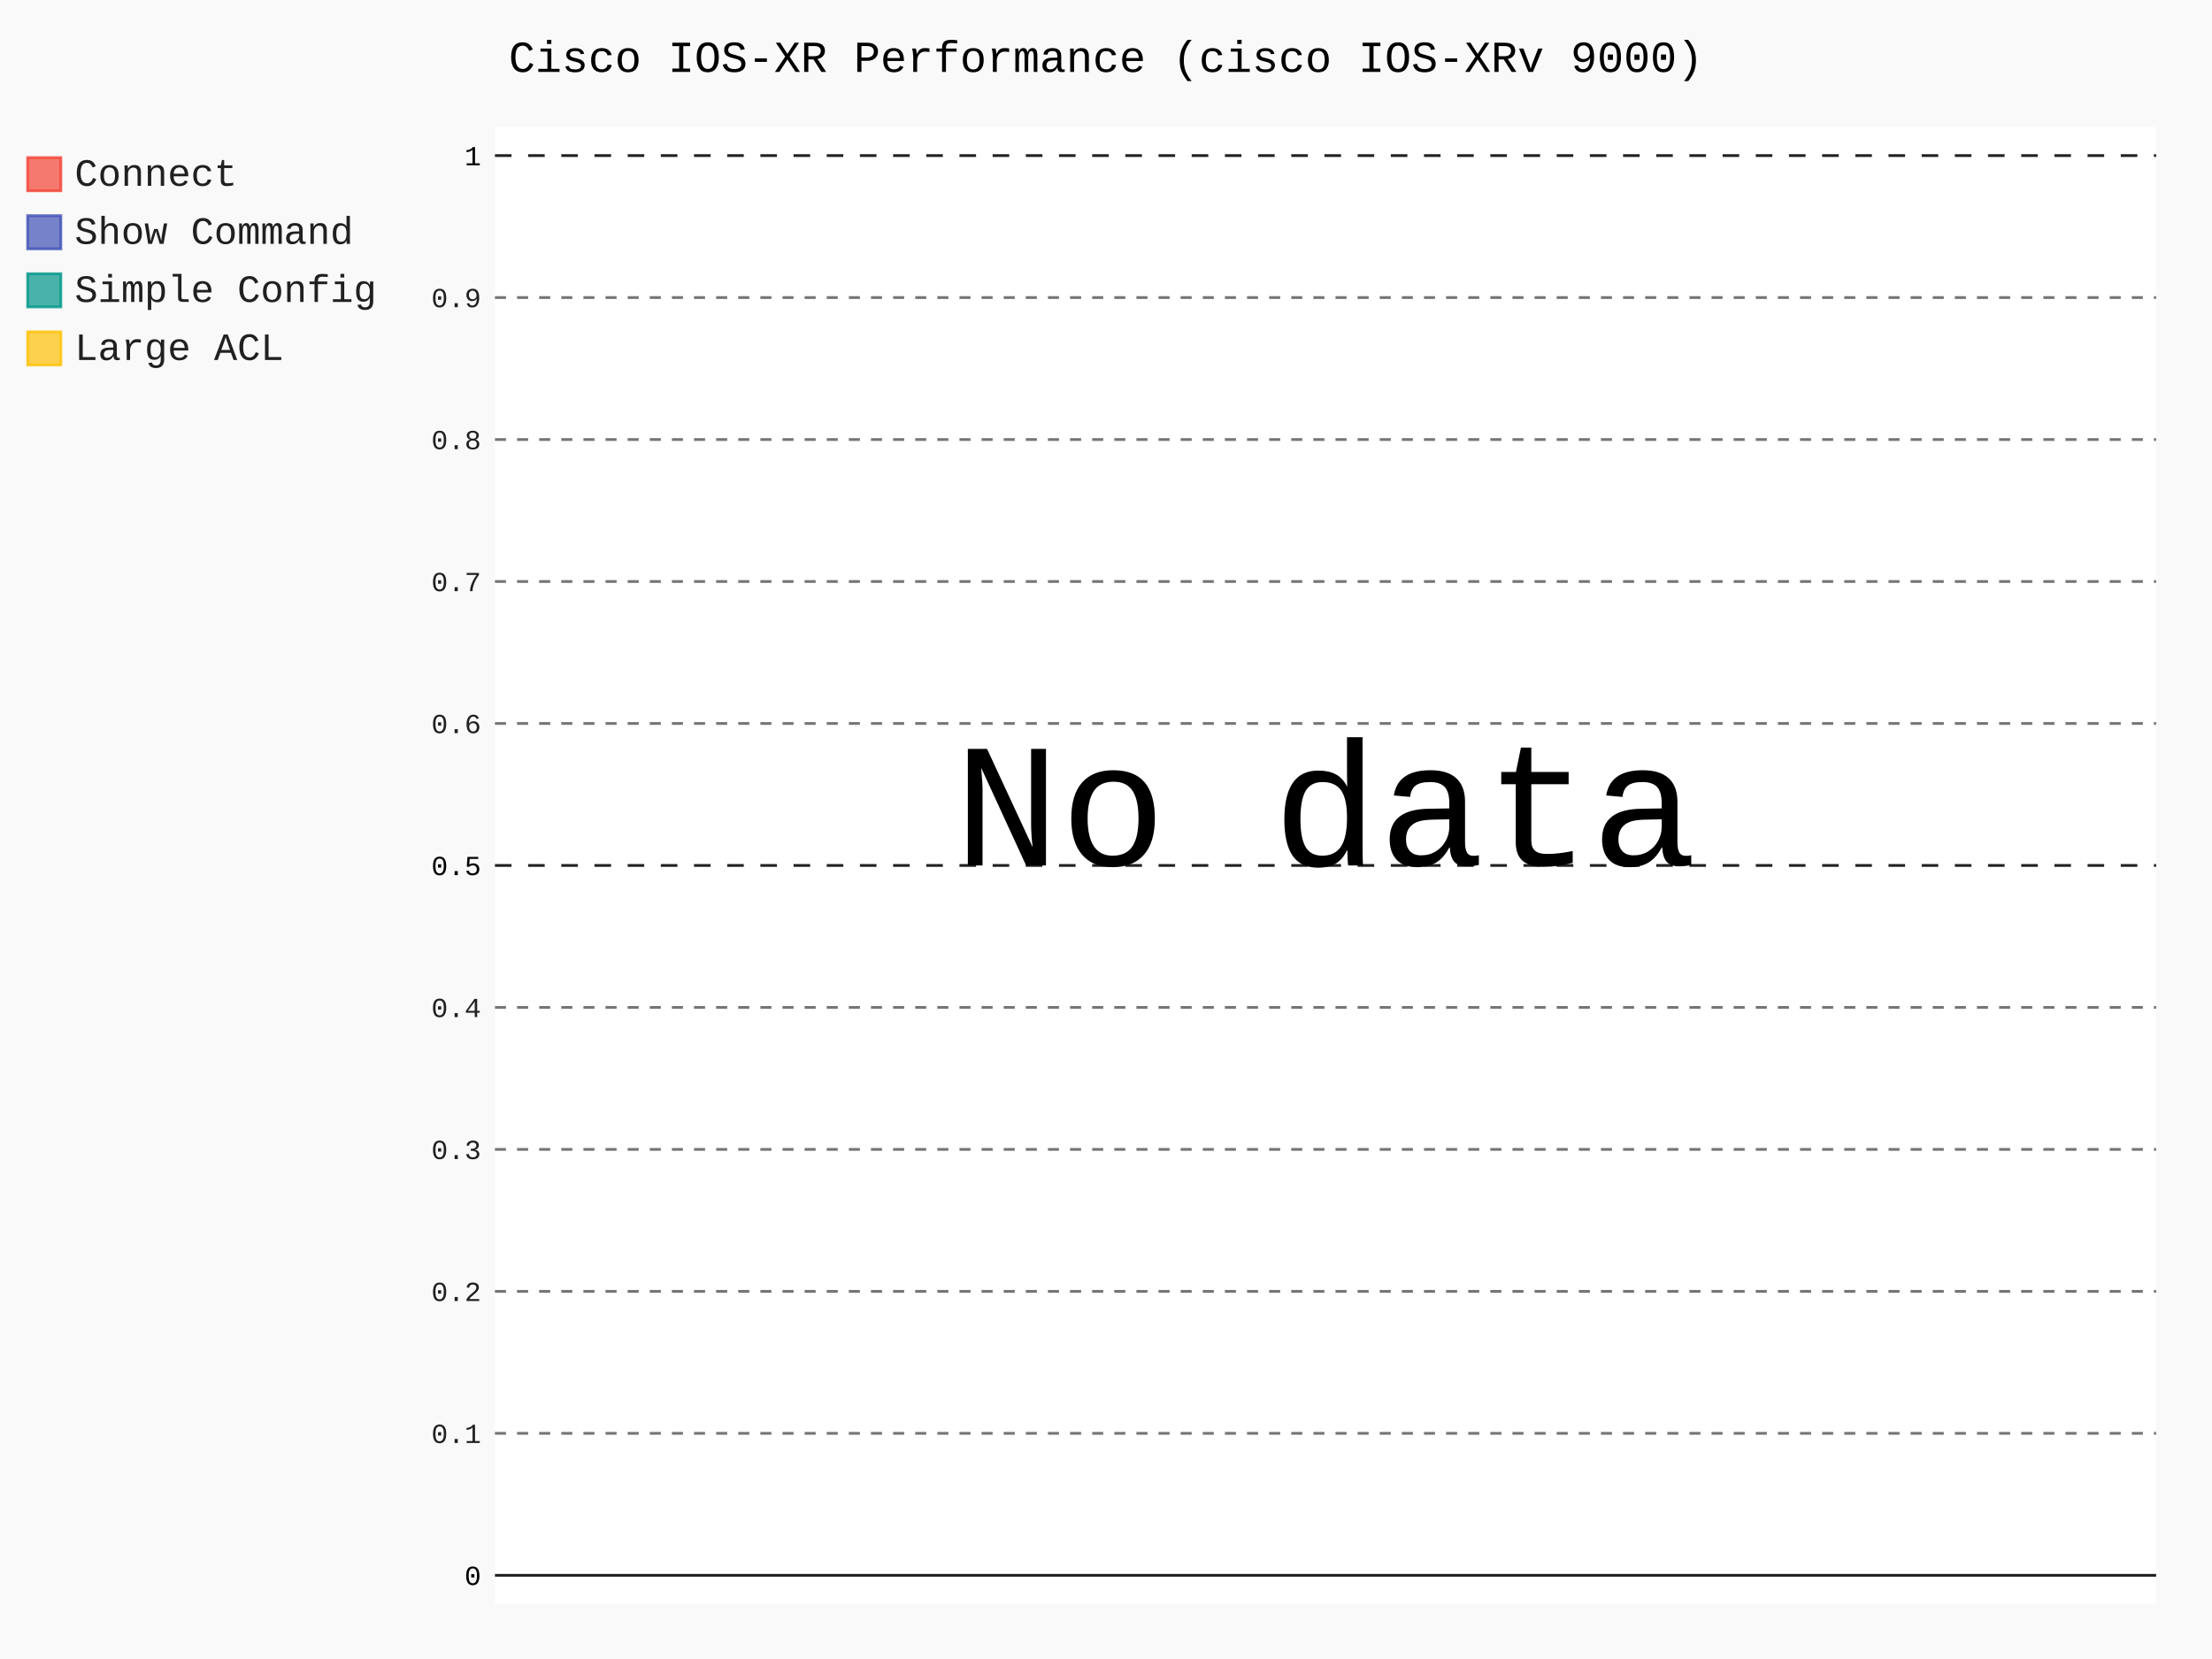
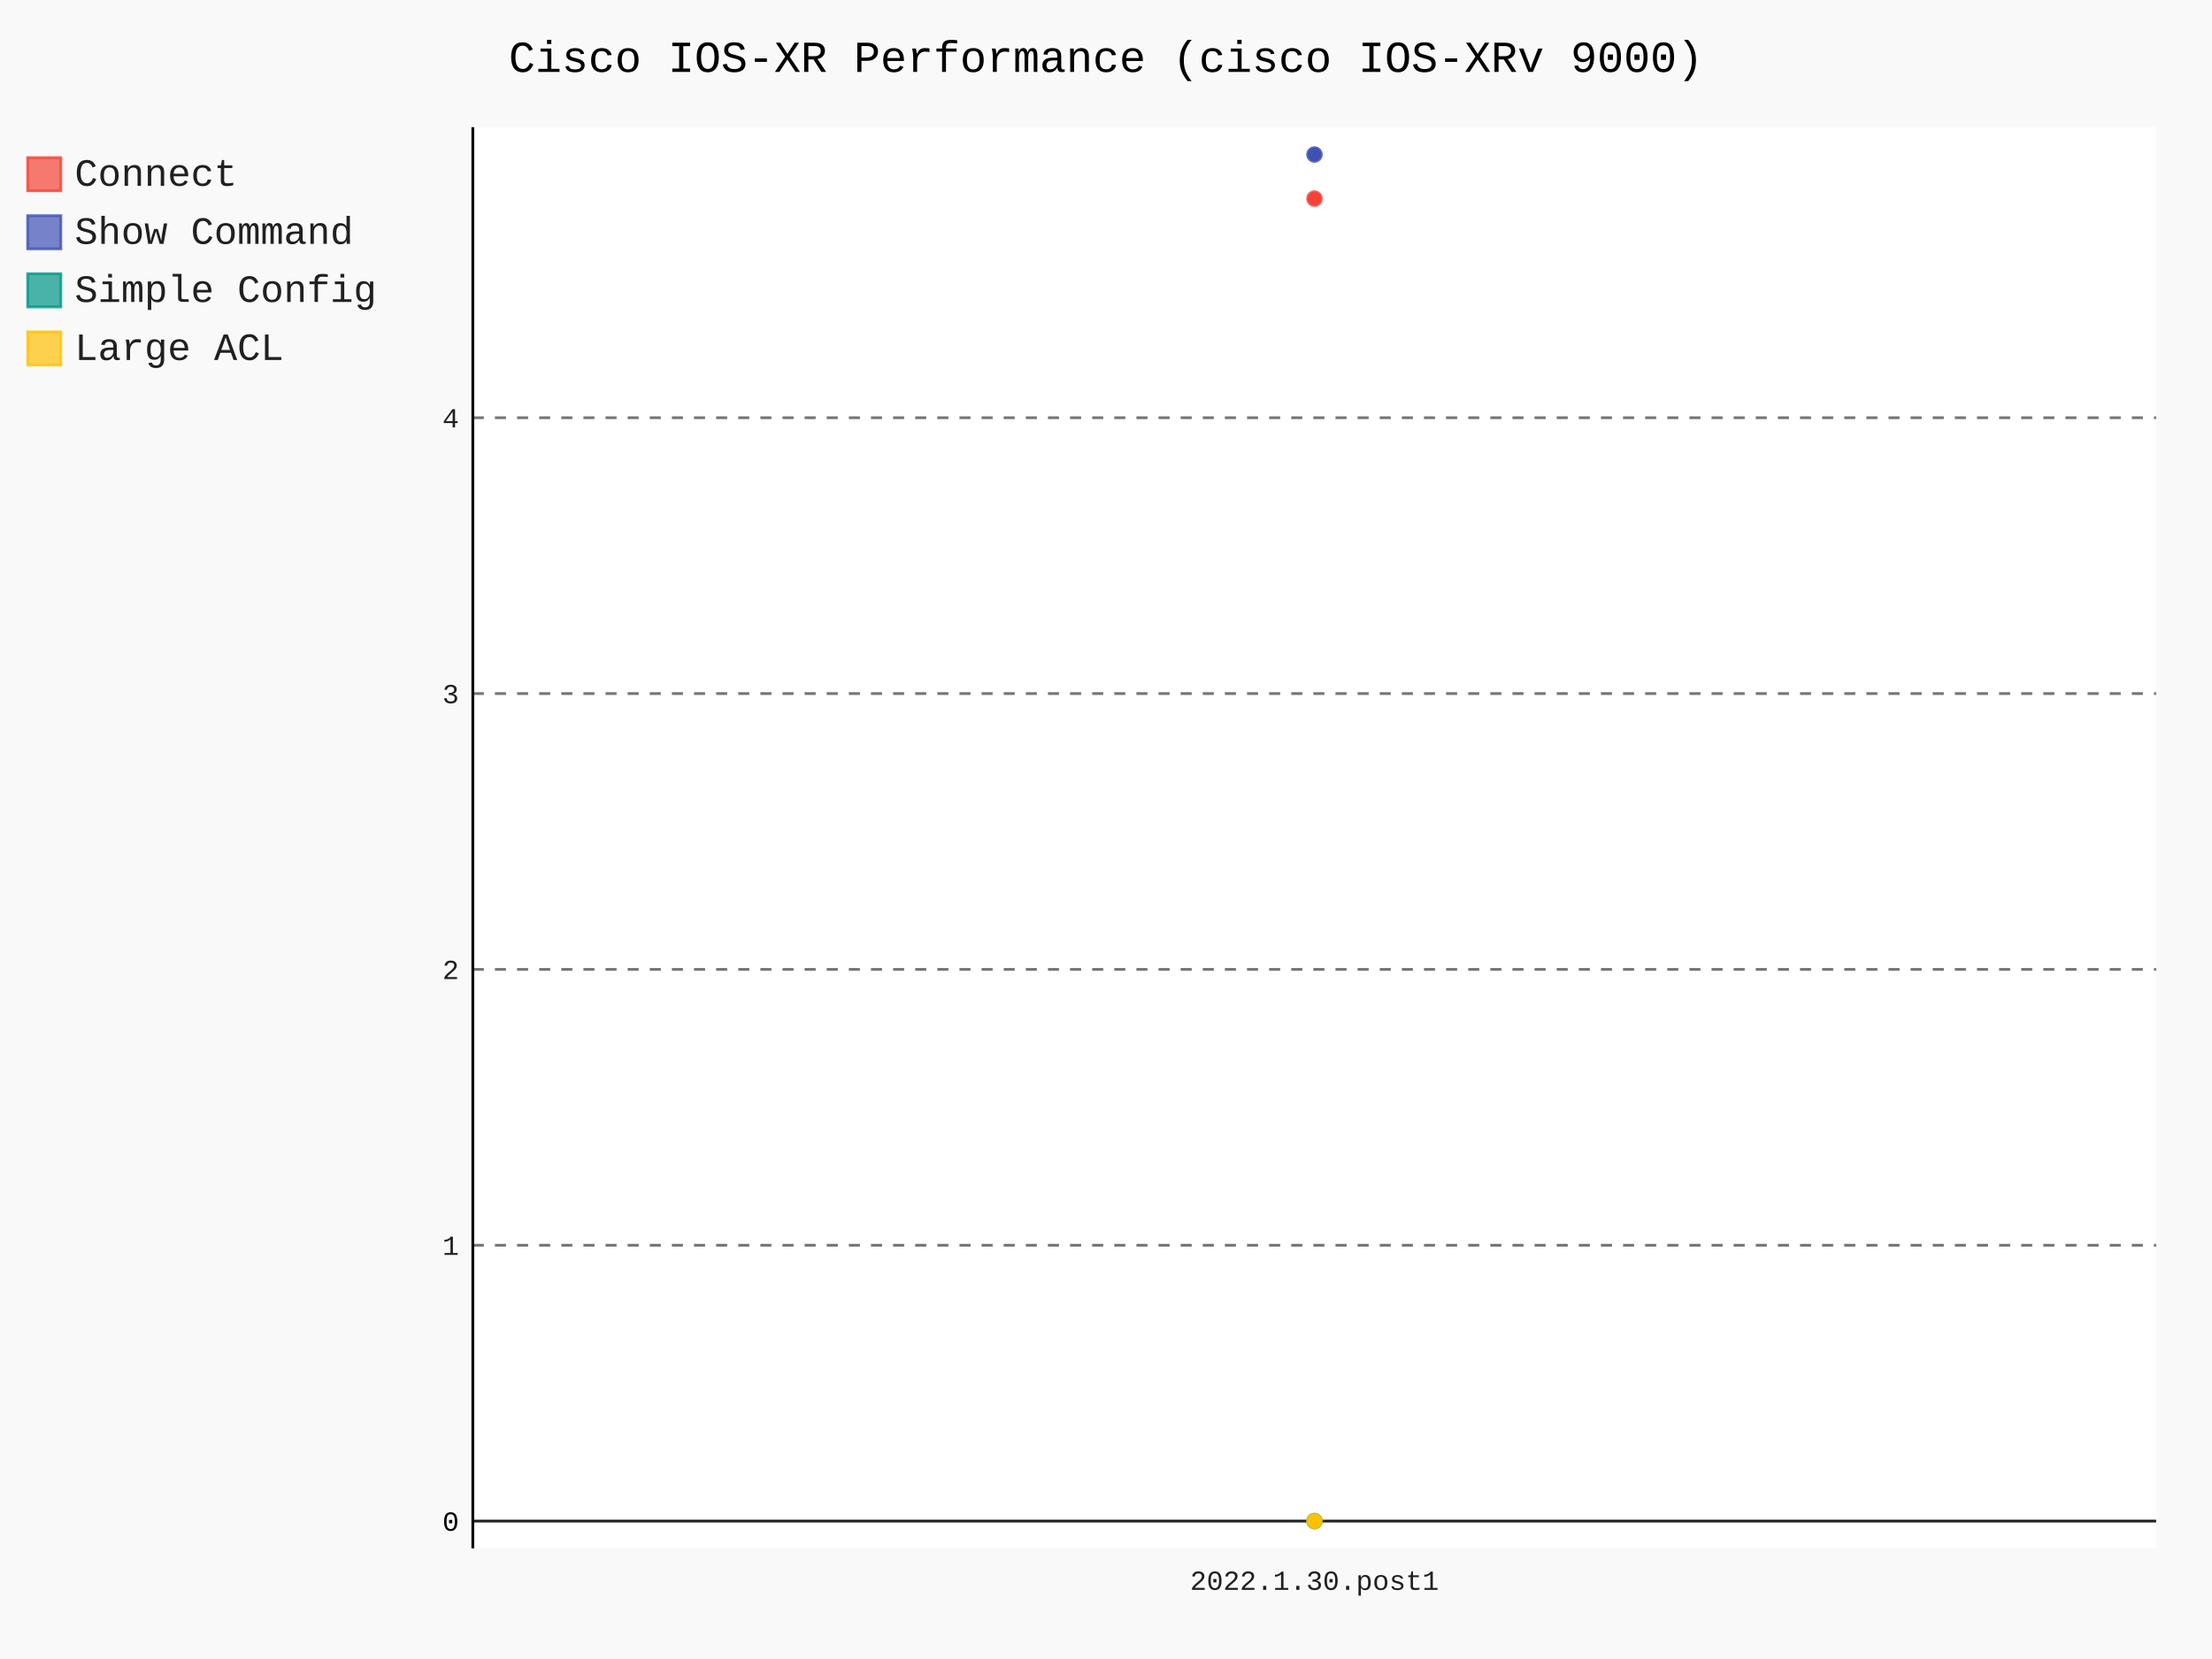
- <svg xmlns="http://www.w3.org/2000/svg" id="chart-3f01946c-9e0d-450d-a311-f55c3d22fab5" class="pygal-chart" viewBox="0 0 800 600">
+ <svg xmlns="http://www.w3.org/2000/svg" id="chart-9e174c39-7c0b-4bb7-93e3-fe3b63837994" class="pygal-chart" viewBox="0 0 800 600">
  <defs>
-     <style type="text/css">#chart-3f01946c-9e0d-450d-a311-f55c3d22fab5{-webkit-user-select:none;-webkit-font-smoothing:antialiased;font-family:Consolas,"Liberation Mono",Menlo,Courier,monospace}#chart-3f01946c-9e0d-450d-a311-f55c3d22fab5 .title{font-family:Consolas,"Liberation Mono",Menlo,Courier,monospace;font-size:16px}#chart-3f01946c-9e0d-450d-a311-f55c3d22fab5 .legends .legend text{font-family:Consolas,"Liberation Mono",Menlo,Courier,monospace;font-size:14px}#chart-3f01946c-9e0d-450d-a311-f55c3d22fab5 .axis text{font-family:Consolas,"Liberation Mono",Menlo,Courier,monospace;font-size:10px}#chart-3f01946c-9e0d-450d-a311-f55c3d22fab5 .axis text.major{font-family:Consolas,"Liberation Mono",Menlo,Courier,monospace;font-size:10px}#chart-3f01946c-9e0d-450d-a311-f55c3d22fab5 .text-overlay text.value{font-family:Consolas,"Liberation Mono",Menlo,Courier,monospace;font-size:16px}#chart-3f01946c-9e0d-450d-a311-f55c3d22fab5 .text-overlay text.label{font-family:Consolas,"Liberation Mono",Menlo,Courier,monospace;font-size:10px}#chart-3f01946c-9e0d-450d-a311-f55c3d22fab5 .tooltip{font-family:Consolas,"Liberation Mono",Menlo,Courier,monospace;font-size:14px}#chart-3f01946c-9e0d-450d-a311-f55c3d22fab5 text.no_data{font-family:Consolas,"Liberation Mono",Menlo,Courier,monospace;font-size:64px}
- #chart-3f01946c-9e0d-450d-a311-f55c3d22fab5{background-color:rgba(249,249,249,1)}#chart-3f01946c-9e0d-450d-a311-f55c3d22fab5 path,#chart-3f01946c-9e0d-450d-a311-f55c3d22fab5 line,#chart-3f01946c-9e0d-450d-a311-f55c3d22fab5 rect,#chart-3f01946c-9e0d-450d-a311-f55c3d22fab5 circle{-webkit-transition:150ms;-moz-transition:150ms;transition:150ms}#chart-3f01946c-9e0d-450d-a311-f55c3d22fab5 .graph &gt; .background{fill:rgba(249,249,249,1)}#chart-3f01946c-9e0d-450d-a311-f55c3d22fab5 .plot &gt; .background{fill:rgba(255,255,255,1)}#chart-3f01946c-9e0d-450d-a311-f55c3d22fab5 .graph{fill:rgba(0,0,0,.87)}#chart-3f01946c-9e0d-450d-a311-f55c3d22fab5 text.no_data{fill:rgba(0,0,0,1)}#chart-3f01946c-9e0d-450d-a311-f55c3d22fab5 .title{fill:rgba(0,0,0,1)}#chart-3f01946c-9e0d-450d-a311-f55c3d22fab5 .legends .legend text{fill:rgba(0,0,0,.87)}#chart-3f01946c-9e0d-450d-a311-f55c3d22fab5 .legends .legend:hover text{fill:rgba(0,0,0,1)}#chart-3f01946c-9e0d-450d-a311-f55c3d22fab5 .axis .line{stroke:rgba(0,0,0,1)}#chart-3f01946c-9e0d-450d-a311-f55c3d22fab5 .axis .guide.line{stroke:rgba(0,0,0,.54)}#chart-3f01946c-9e0d-450d-a311-f55c3d22fab5 .axis .major.line{stroke:rgba(0,0,0,.87)}#chart-3f01946c-9e0d-450d-a311-f55c3d22fab5 .axis text.major{fill:rgba(0,0,0,1)}#chart-3f01946c-9e0d-450d-a311-f55c3d22fab5 .axis.y .guides:hover .guide.line,#chart-3f01946c-9e0d-450d-a311-f55c3d22fab5 .line-graph .axis.x .guides:hover .guide.line,#chart-3f01946c-9e0d-450d-a311-f55c3d22fab5 .stackedline-graph .axis.x .guides:hover .guide.line,#chart-3f01946c-9e0d-450d-a311-f55c3d22fab5 .xy-graph .axis.x .guides:hover .guide.line{stroke:rgba(0,0,0,1)}#chart-3f01946c-9e0d-450d-a311-f55c3d22fab5 .axis .guides:hover text{fill:rgba(0,0,0,1)}#chart-3f01946c-9e0d-450d-a311-f55c3d22fab5 .reactive{fill-opacity:.7;stroke-opacity:.8}#chart-3f01946c-9e0d-450d-a311-f55c3d22fab5 .ci{stroke:rgba(0,0,0,.87)}#chart-3f01946c-9e0d-450d-a311-f55c3d22fab5 .reactive.active,#chart-3f01946c-9e0d-450d-a311-f55c3d22fab5 .active .reactive{fill-opacity:.8;stroke-opacity:.9;stroke-width:4}#chart-3f01946c-9e0d-450d-a311-f55c3d22fab5 .ci .reactive.active{stroke-width:1.5}#chart-3f01946c-9e0d-450d-a311-f55c3d22fab5 .series text{fill:rgba(0,0,0,1)}#chart-3f01946c-9e0d-450d-a311-f55c3d22fab5 .tooltip rect{fill:rgba(255,255,255,1);stroke:rgba(0,0,0,1);-webkit-transition:opacity 150ms;-moz-transition:opacity 150ms;transition:opacity 150ms}#chart-3f01946c-9e0d-450d-a311-f55c3d22fab5 .tooltip .label{fill:rgba(0,0,0,.87)}#chart-3f01946c-9e0d-450d-a311-f55c3d22fab5 .tooltip .label{fill:rgba(0,0,0,.87)}#chart-3f01946c-9e0d-450d-a311-f55c3d22fab5 .tooltip .legend{font-size:.8em;fill:rgba(0,0,0,.54)}#chart-3f01946c-9e0d-450d-a311-f55c3d22fab5 .tooltip .x_label{font-size:.6em;fill:rgba(0,0,0,1)}#chart-3f01946c-9e0d-450d-a311-f55c3d22fab5 .tooltip .xlink{font-size:.5em;text-decoration:underline}#chart-3f01946c-9e0d-450d-a311-f55c3d22fab5 .tooltip .value{font-size:1.5em}#chart-3f01946c-9e0d-450d-a311-f55c3d22fab5 .bound{font-size:.5em}#chart-3f01946c-9e0d-450d-a311-f55c3d22fab5 .max-value{font-size:.75em;fill:rgba(0,0,0,.54)}#chart-3f01946c-9e0d-450d-a311-f55c3d22fab5 .map-element{fill:rgba(255,255,255,1);stroke:rgba(0,0,0,.54) !important}#chart-3f01946c-9e0d-450d-a311-f55c3d22fab5 .map-element .reactive{fill-opacity:inherit;stroke-opacity:inherit}#chart-3f01946c-9e0d-450d-a311-f55c3d22fab5 .color-0,#chart-3f01946c-9e0d-450d-a311-f55c3d22fab5 .color-0 a:visited{stroke:#F44336;fill:#F44336}#chart-3f01946c-9e0d-450d-a311-f55c3d22fab5 .color-1,#chart-3f01946c-9e0d-450d-a311-f55c3d22fab5 .color-1 a:visited{stroke:#3F51B5;fill:#3F51B5}#chart-3f01946c-9e0d-450d-a311-f55c3d22fab5 .color-2,#chart-3f01946c-9e0d-450d-a311-f55c3d22fab5 .color-2 a:visited{stroke:#009688;fill:#009688}#chart-3f01946c-9e0d-450d-a311-f55c3d22fab5 .color-3,#chart-3f01946c-9e0d-450d-a311-f55c3d22fab5 .color-3 a:visited{stroke:#FFC107;fill:#FFC107}#chart-3f01946c-9e0d-450d-a311-f55c3d22fab5 .text-overlay .color-0 text{fill:black}#chart-3f01946c-9e0d-450d-a311-f55c3d22fab5 .text-overlay .color-1 text{fill:black}#chart-3f01946c-9e0d-450d-a311-f55c3d22fab5 .text-overlay .color-2 text{fill:black}#chart-3f01946c-9e0d-450d-a311-f55c3d22fab5 .text-overlay .color-3 text{fill:black}
- #chart-3f01946c-9e0d-450d-a311-f55c3d22fab5 text.no_data{text-anchor:middle}#chart-3f01946c-9e0d-450d-a311-f55c3d22fab5 .guide.line{fill:none}#chart-3f01946c-9e0d-450d-a311-f55c3d22fab5 .centered{text-anchor:middle}#chart-3f01946c-9e0d-450d-a311-f55c3d22fab5 .title{text-anchor:middle}#chart-3f01946c-9e0d-450d-a311-f55c3d22fab5 .legends .legend text{fill-opacity:1}#chart-3f01946c-9e0d-450d-a311-f55c3d22fab5 .axis.x text{text-anchor:middle}#chart-3f01946c-9e0d-450d-a311-f55c3d22fab5 .axis.x:not(.web) text[transform]{text-anchor:start}#chart-3f01946c-9e0d-450d-a311-f55c3d22fab5 .axis.x:not(.web) text[transform].backwards{text-anchor:end}#chart-3f01946c-9e0d-450d-a311-f55c3d22fab5 .axis.y text{text-anchor:end}#chart-3f01946c-9e0d-450d-a311-f55c3d22fab5 .axis.y text[transform].backwards{text-anchor:start}#chart-3f01946c-9e0d-450d-a311-f55c3d22fab5 .axis.y2 text{text-anchor:start}#chart-3f01946c-9e0d-450d-a311-f55c3d22fab5 .axis.y2 text[transform].backwards{text-anchor:end}#chart-3f01946c-9e0d-450d-a311-f55c3d22fab5 .axis .guide.line{stroke-dasharray:4,4}#chart-3f01946c-9e0d-450d-a311-f55c3d22fab5 .axis .major.guide.line{stroke-dasharray:6,6}#chart-3f01946c-9e0d-450d-a311-f55c3d22fab5 .horizontal .axis.y .guide.line,#chart-3f01946c-9e0d-450d-a311-f55c3d22fab5 .horizontal .axis.y2 .guide.line,#chart-3f01946c-9e0d-450d-a311-f55c3d22fab5 .vertical .axis.x .guide.line{opacity:0}#chart-3f01946c-9e0d-450d-a311-f55c3d22fab5 .horizontal .axis.always_show .guide.line,#chart-3f01946c-9e0d-450d-a311-f55c3d22fab5 .vertical .axis.always_show .guide.line{opacity:1 !important}#chart-3f01946c-9e0d-450d-a311-f55c3d22fab5 .axis.y .guides:hover .guide.line,#chart-3f01946c-9e0d-450d-a311-f55c3d22fab5 .axis.y2 .guides:hover .guide.line,#chart-3f01946c-9e0d-450d-a311-f55c3d22fab5 .axis.x .guides:hover .guide.line{opacity:1}#chart-3f01946c-9e0d-450d-a311-f55c3d22fab5 .axis .guides:hover text{opacity:1}#chart-3f01946c-9e0d-450d-a311-f55c3d22fab5 .nofill{fill:none}#chart-3f01946c-9e0d-450d-a311-f55c3d22fab5 .subtle-fill{fill-opacity:.2}#chart-3f01946c-9e0d-450d-a311-f55c3d22fab5 .dot{stroke-width:1px;fill-opacity:1}#chart-3f01946c-9e0d-450d-a311-f55c3d22fab5 .dot.active{stroke-width:5px}#chart-3f01946c-9e0d-450d-a311-f55c3d22fab5 .dot.negative{fill:transparent}#chart-3f01946c-9e0d-450d-a311-f55c3d22fab5 text,#chart-3f01946c-9e0d-450d-a311-f55c3d22fab5 tspan{stroke:none !important}#chart-3f01946c-9e0d-450d-a311-f55c3d22fab5 .series text.active{opacity:1}#chart-3f01946c-9e0d-450d-a311-f55c3d22fab5 .tooltip rect{fill-opacity:.95;stroke-width:.5}#chart-3f01946c-9e0d-450d-a311-f55c3d22fab5 .tooltip text{fill-opacity:1}#chart-3f01946c-9e0d-450d-a311-f55c3d22fab5 .showable{visibility:hidden}#chart-3f01946c-9e0d-450d-a311-f55c3d22fab5 .showable.shown{visibility:visible}#chart-3f01946c-9e0d-450d-a311-f55c3d22fab5 .gauge-background{fill:rgba(229,229,229,1);stroke:none}#chart-3f01946c-9e0d-450d-a311-f55c3d22fab5 .bg-lines{stroke:rgba(249,249,249,1);stroke-width:2px}</style>
+     <style type="text/css">#chart-9e174c39-7c0b-4bb7-93e3-fe3b63837994{-webkit-user-select:none;-webkit-font-smoothing:antialiased;font-family:Consolas,"Liberation Mono",Menlo,Courier,monospace}#chart-9e174c39-7c0b-4bb7-93e3-fe3b63837994 .title{font-family:Consolas,"Liberation Mono",Menlo,Courier,monospace;font-size:16px}#chart-9e174c39-7c0b-4bb7-93e3-fe3b63837994 .legends .legend text{font-family:Consolas,"Liberation Mono",Menlo,Courier,monospace;font-size:14px}#chart-9e174c39-7c0b-4bb7-93e3-fe3b63837994 .axis text{font-family:Consolas,"Liberation Mono",Menlo,Courier,monospace;font-size:10px}#chart-9e174c39-7c0b-4bb7-93e3-fe3b63837994 .axis text.major{font-family:Consolas,"Liberation Mono",Menlo,Courier,monospace;font-size:10px}#chart-9e174c39-7c0b-4bb7-93e3-fe3b63837994 .text-overlay text.value{font-family:Consolas,"Liberation Mono",Menlo,Courier,monospace;font-size:16px}#chart-9e174c39-7c0b-4bb7-93e3-fe3b63837994 .text-overlay text.label{font-family:Consolas,"Liberation Mono",Menlo,Courier,monospace;font-size:10px}#chart-9e174c39-7c0b-4bb7-93e3-fe3b63837994 .tooltip{font-family:Consolas,"Liberation Mono",Menlo,Courier,monospace;font-size:14px}#chart-9e174c39-7c0b-4bb7-93e3-fe3b63837994 text.no_data{font-family:Consolas,"Liberation Mono",Menlo,Courier,monospace;font-size:64px}
+ #chart-9e174c39-7c0b-4bb7-93e3-fe3b63837994{background-color:rgba(249,249,249,1)}#chart-9e174c39-7c0b-4bb7-93e3-fe3b63837994 path,#chart-9e174c39-7c0b-4bb7-93e3-fe3b63837994 line,#chart-9e174c39-7c0b-4bb7-93e3-fe3b63837994 rect,#chart-9e174c39-7c0b-4bb7-93e3-fe3b63837994 circle{-webkit-transition:150ms;-moz-transition:150ms;transition:150ms}#chart-9e174c39-7c0b-4bb7-93e3-fe3b63837994 .graph &gt; .background{fill:rgba(249,249,249,1)}#chart-9e174c39-7c0b-4bb7-93e3-fe3b63837994 .plot &gt; .background{fill:rgba(255,255,255,1)}#chart-9e174c39-7c0b-4bb7-93e3-fe3b63837994 .graph{fill:rgba(0,0,0,.87)}#chart-9e174c39-7c0b-4bb7-93e3-fe3b63837994 text.no_data{fill:rgba(0,0,0,1)}#chart-9e174c39-7c0b-4bb7-93e3-fe3b63837994 .title{fill:rgba(0,0,0,1)}#chart-9e174c39-7c0b-4bb7-93e3-fe3b63837994 .legends .legend text{fill:rgba(0,0,0,.87)}#chart-9e174c39-7c0b-4bb7-93e3-fe3b63837994 .legends .legend:hover text{fill:rgba(0,0,0,1)}#chart-9e174c39-7c0b-4bb7-93e3-fe3b63837994 .axis .line{stroke:rgba(0,0,0,1)}#chart-9e174c39-7c0b-4bb7-93e3-fe3b63837994 .axis .guide.line{stroke:rgba(0,0,0,.54)}#chart-9e174c39-7c0b-4bb7-93e3-fe3b63837994 .axis .major.line{stroke:rgba(0,0,0,.87)}#chart-9e174c39-7c0b-4bb7-93e3-fe3b63837994 .axis text.major{fill:rgba(0,0,0,1)}#chart-9e174c39-7c0b-4bb7-93e3-fe3b63837994 .axis.y .guides:hover .guide.line,#chart-9e174c39-7c0b-4bb7-93e3-fe3b63837994 .line-graph .axis.x .guides:hover .guide.line,#chart-9e174c39-7c0b-4bb7-93e3-fe3b63837994 .stackedline-graph .axis.x .guides:hover .guide.line,#chart-9e174c39-7c0b-4bb7-93e3-fe3b63837994 .xy-graph .axis.x .guides:hover .guide.line{stroke:rgba(0,0,0,1)}#chart-9e174c39-7c0b-4bb7-93e3-fe3b63837994 .axis .guides:hover text{fill:rgba(0,0,0,1)}#chart-9e174c39-7c0b-4bb7-93e3-fe3b63837994 .reactive{fill-opacity:.7;stroke-opacity:.8}#chart-9e174c39-7c0b-4bb7-93e3-fe3b63837994 .ci{stroke:rgba(0,0,0,.87)}#chart-9e174c39-7c0b-4bb7-93e3-fe3b63837994 .reactive.active,#chart-9e174c39-7c0b-4bb7-93e3-fe3b63837994 .active .reactive{fill-opacity:.8;stroke-opacity:.9;stroke-width:4}#chart-9e174c39-7c0b-4bb7-93e3-fe3b63837994 .ci .reactive.active{stroke-width:1.5}#chart-9e174c39-7c0b-4bb7-93e3-fe3b63837994 .series text{fill:rgba(0,0,0,1)}#chart-9e174c39-7c0b-4bb7-93e3-fe3b63837994 .tooltip rect{fill:rgba(255,255,255,1);stroke:rgba(0,0,0,1);-webkit-transition:opacity 150ms;-moz-transition:opacity 150ms;transition:opacity 150ms}#chart-9e174c39-7c0b-4bb7-93e3-fe3b63837994 .tooltip .label{fill:rgba(0,0,0,.87)}#chart-9e174c39-7c0b-4bb7-93e3-fe3b63837994 .tooltip .label{fill:rgba(0,0,0,.87)}#chart-9e174c39-7c0b-4bb7-93e3-fe3b63837994 .tooltip .legend{font-size:.8em;fill:rgba(0,0,0,.54)}#chart-9e174c39-7c0b-4bb7-93e3-fe3b63837994 .tooltip .x_label{font-size:.6em;fill:rgba(0,0,0,1)}#chart-9e174c39-7c0b-4bb7-93e3-fe3b63837994 .tooltip .xlink{font-size:.5em;text-decoration:underline}#chart-9e174c39-7c0b-4bb7-93e3-fe3b63837994 .tooltip .value{font-size:1.5em}#chart-9e174c39-7c0b-4bb7-93e3-fe3b63837994 .bound{font-size:.5em}#chart-9e174c39-7c0b-4bb7-93e3-fe3b63837994 .max-value{font-size:.75em;fill:rgba(0,0,0,.54)}#chart-9e174c39-7c0b-4bb7-93e3-fe3b63837994 .map-element{fill:rgba(255,255,255,1);stroke:rgba(0,0,0,.54) !important}#chart-9e174c39-7c0b-4bb7-93e3-fe3b63837994 .map-element .reactive{fill-opacity:inherit;stroke-opacity:inherit}#chart-9e174c39-7c0b-4bb7-93e3-fe3b63837994 .color-0,#chart-9e174c39-7c0b-4bb7-93e3-fe3b63837994 .color-0 a:visited{stroke:#F44336;fill:#F44336}#chart-9e174c39-7c0b-4bb7-93e3-fe3b63837994 .color-1,#chart-9e174c39-7c0b-4bb7-93e3-fe3b63837994 .color-1 a:visited{stroke:#3F51B5;fill:#3F51B5}#chart-9e174c39-7c0b-4bb7-93e3-fe3b63837994 .color-2,#chart-9e174c39-7c0b-4bb7-93e3-fe3b63837994 .color-2 a:visited{stroke:#009688;fill:#009688}#chart-9e174c39-7c0b-4bb7-93e3-fe3b63837994 .color-3,#chart-9e174c39-7c0b-4bb7-93e3-fe3b63837994 .color-3 a:visited{stroke:#FFC107;fill:#FFC107}#chart-9e174c39-7c0b-4bb7-93e3-fe3b63837994 .text-overlay .color-0 text{fill:black}#chart-9e174c39-7c0b-4bb7-93e3-fe3b63837994 .text-overlay .color-1 text{fill:black}#chart-9e174c39-7c0b-4bb7-93e3-fe3b63837994 .text-overlay .color-2 text{fill:black}#chart-9e174c39-7c0b-4bb7-93e3-fe3b63837994 .text-overlay .color-3 text{fill:black}
+ #chart-9e174c39-7c0b-4bb7-93e3-fe3b63837994 text.no_data{text-anchor:middle}#chart-9e174c39-7c0b-4bb7-93e3-fe3b63837994 .guide.line{fill:none}#chart-9e174c39-7c0b-4bb7-93e3-fe3b63837994 .centered{text-anchor:middle}#chart-9e174c39-7c0b-4bb7-93e3-fe3b63837994 .title{text-anchor:middle}#chart-9e174c39-7c0b-4bb7-93e3-fe3b63837994 .legends .legend text{fill-opacity:1}#chart-9e174c39-7c0b-4bb7-93e3-fe3b63837994 .axis.x text{text-anchor:middle}#chart-9e174c39-7c0b-4bb7-93e3-fe3b63837994 .axis.x:not(.web) text[transform]{text-anchor:start}#chart-9e174c39-7c0b-4bb7-93e3-fe3b63837994 .axis.x:not(.web) text[transform].backwards{text-anchor:end}#chart-9e174c39-7c0b-4bb7-93e3-fe3b63837994 .axis.y text{text-anchor:end}#chart-9e174c39-7c0b-4bb7-93e3-fe3b63837994 .axis.y text[transform].backwards{text-anchor:start}#chart-9e174c39-7c0b-4bb7-93e3-fe3b63837994 .axis.y2 text{text-anchor:start}#chart-9e174c39-7c0b-4bb7-93e3-fe3b63837994 .axis.y2 text[transform].backwards{text-anchor:end}#chart-9e174c39-7c0b-4bb7-93e3-fe3b63837994 .axis .guide.line{stroke-dasharray:4,4}#chart-9e174c39-7c0b-4bb7-93e3-fe3b63837994 .axis .major.guide.line{stroke-dasharray:6,6}#chart-9e174c39-7c0b-4bb7-93e3-fe3b63837994 .horizontal .axis.y .guide.line,#chart-9e174c39-7c0b-4bb7-93e3-fe3b63837994 .horizontal .axis.y2 .guide.line,#chart-9e174c39-7c0b-4bb7-93e3-fe3b63837994 .vertical .axis.x .guide.line{opacity:0}#chart-9e174c39-7c0b-4bb7-93e3-fe3b63837994 .horizontal .axis.always_show .guide.line,#chart-9e174c39-7c0b-4bb7-93e3-fe3b63837994 .vertical .axis.always_show .guide.line{opacity:1 !important}#chart-9e174c39-7c0b-4bb7-93e3-fe3b63837994 .axis.y .guides:hover .guide.line,#chart-9e174c39-7c0b-4bb7-93e3-fe3b63837994 .axis.y2 .guides:hover .guide.line,#chart-9e174c39-7c0b-4bb7-93e3-fe3b63837994 .axis.x .guides:hover .guide.line{opacity:1}#chart-9e174c39-7c0b-4bb7-93e3-fe3b63837994 .axis .guides:hover text{opacity:1}#chart-9e174c39-7c0b-4bb7-93e3-fe3b63837994 .nofill{fill:none}#chart-9e174c39-7c0b-4bb7-93e3-fe3b63837994 .subtle-fill{fill-opacity:.2}#chart-9e174c39-7c0b-4bb7-93e3-fe3b63837994 .dot{stroke-width:1px;fill-opacity:1}#chart-9e174c39-7c0b-4bb7-93e3-fe3b63837994 .dot.active{stroke-width:5px}#chart-9e174c39-7c0b-4bb7-93e3-fe3b63837994 .dot.negative{fill:transparent}#chart-9e174c39-7c0b-4bb7-93e3-fe3b63837994 text,#chart-9e174c39-7c0b-4bb7-93e3-fe3b63837994 tspan{stroke:none !important}#chart-9e174c39-7c0b-4bb7-93e3-fe3b63837994 .series text.active{opacity:1}#chart-9e174c39-7c0b-4bb7-93e3-fe3b63837994 .tooltip rect{fill-opacity:.95;stroke-width:.5}#chart-9e174c39-7c0b-4bb7-93e3-fe3b63837994 .tooltip text{fill-opacity:1}#chart-9e174c39-7c0b-4bb7-93e3-fe3b63837994 .showable{visibility:hidden}#chart-9e174c39-7c0b-4bb7-93e3-fe3b63837994 .showable.shown{visibility:visible}#chart-9e174c39-7c0b-4bb7-93e3-fe3b63837994 .gauge-background{fill:rgba(229,229,229,1);stroke:none}#chart-9e174c39-7c0b-4bb7-93e3-fe3b63837994 .bg-lines{stroke:rgba(249,249,249,1);stroke-width:2px}</style>
  </defs>
  <g class="graph line-graph vertical">
    <rect x="0" y="0" width="800" height="600" class="background" />
-     <g transform="translate(179, 46)" class="plot">
-       <rect x="0" y="0" width="600.8" height="534" class="background" />
+     <g transform="translate(171, 46)" class="plot">
+       <rect x="0" y="0" width="608.8" height="514" class="background" />
      <g class="axis y always_show">
        <g class="guides">
-           <path d="M0 523.731 h600.8" class="axis major line" />
-           <text x="-5" y="527.231" class="major">0</text>
+           <path d="M0 504.115 h608.8" class="axis major line" />
+           <text x="-5" y="507.615" class="major">0</text>
        </g>
        <g class="guides">
-           <path d="M0 472.385 h600.8" class="guide line" />
-           <text x="-5" y="475.885" class="">0.1</text>
+           <path d="M0 404.356 h608.8" class="guide line" />
+           <text x="-5" y="407.856" class="">1</text>
        </g>
        <g class="guides">
-           <path d="M0 421.038 h600.8" class="guide line" />
-           <text x="-5" y="424.538" class="">0.2</text>
+           <path d="M0 304.596 h608.8" class="guide line" />
+           <text x="-5" y="308.096" class="">2</text>
        </g>
        <g class="guides">
-           <path d="M0 369.692 h600.8" class="guide line" />
-           <text x="-5" y="373.192" class="">0.3</text>
+           <path d="M0 204.837 h608.8" class="guide line" />
+           <text x="-5" y="208.337" class="">3</text>
        </g>
        <g class="guides">
-           <path d="M0 318.346 h600.8" class="guide line" />
-           <text x="-5" y="321.846" class="">0.4</text>
-         </g>
-         <g class="guides">
-           <path d="M0 267 h600.8" class="major guide line" />
-           <text x="-5" y="270.5" class="major">0.5</text>
-         </g>
-         <g class="guides">
-           <path d="M0 215.654 h600.8" class="guide line" />
-           <text x="-5" y="219.154" class="">0.6</text>
-         </g>
-         <g class="guides">
-           <path d="M0 164.308 h600.8" class="guide line" />
-           <text x="-5" y="167.808" class="">0.7</text>
-         </g>
-         <g class="guides">
-           <path d="M0 112.962 h600.8" class="guide line" />
-           <text x="-5" y="116.462" class="">0.8</text>
-         </g>
-         <g class="guides">
-           <path d="M0 61.615 h600.8" class="guide line" />
-           <text x="-5" y="65.115" class="">0.9</text>
-         </g>
-         <g class="guides">
-           <path d="M0 10.269 h600.8" class="major guide line" />
-           <text x="-5" y="13.769" class="major">1</text>
+           <path d="M0 105.077 h608.8" class="guide line" />
+           <text x="-5" y="108.577" class="">4</text>
        </g>
      </g>
+       <g class="axis x">
+         <path d="M0 0 v514" class="line" />
+         <g class="guides">
+           <path d="M304.4 0 v514" class="guide line" />
+           <text x="304.4" y="529.0" class="">2022.1.30.post1</text>
+         </g>
+       </g>
+       <g class="series serie-0 color-0" />
+       <g class="series serie-1 color-1" />
+       <g class="series serie-2 color-2" />
+       <g class="series serie-3 color-3" />
    </g>
    <g class="titles">
      <text x="400.0" y="26" class="title plot_title">Cisco IOS-XR Performance (cisco IOS-XRv 9000)</text>
    </g>
-     <g transform="translate(179, 46)" class="plot overlay" />
-     <g transform="translate(179, 46)" class="plot text-overlay">
-       <text x="300.4" y="267.0" class="no_data">No data</text>
+     <g transform="translate(171, 46)" class="plot overlay">
+       <g class="series serie-0 color-0">
+         <g class="dots">
+           <circle cx="304.4" cy="25.831" r="2.5" class="dot reactive tooltip-trigger" />
+         </g>
+       </g>
+       <g class="series serie-1 color-1">
+         <g class="dots">
+           <circle cx="304.4" cy="9.885" r="2.5" class="dot reactive tooltip-trigger" />
+         </g>
+       </g>
+       <g class="series serie-2 color-2">
+         <g class="dots">
+           <circle cx="304.4" cy="504.114" r="2.5" class="dot reactive tooltip-trigger" />
+         </g>
+       </g>
+       <g class="series serie-3 color-3">
+         <g class="dots">
+           <circle cx="304.4" cy="504.114" r="2.5" class="dot reactive tooltip-trigger" />
+         </g>
+       </g>
    </g>
-     <g transform="translate(179, 46)" class="plot tooltip-overlay">
+     <g transform="translate(171, 46)" class="plot text-overlay">
+       <g class="series serie-0 color-0" />
+       <g class="series serie-1 color-1" />
+       <g class="series serie-2 color-2" />
+       <g class="series serie-3 color-3" />
+     </g>
+     <g transform="translate(171, 46)" class="plot tooltip-overlay">
      <g transform="translate(0 0)" style="opacity: 0" class="tooltip">
        <rect rx="0" ry="0" width="0" height="0" class="tooltip-box" />
        <g class="text" />
      </g>
    </g>
    <g transform="translate(10, 56)" class="legends">
      <g id="activate-serie-0" class="legend reactive activate-serie">
        <rect x="0.0" y="1.0" width="12" height="12" class="color-0 reactive" />
        <text x="17.0" y="11.2">Connect</text>
      </g>
      <g id="activate-serie-1" class="legend reactive activate-serie">
        <rect x="0.0" y="22.0" width="12" height="12" class="color-1 reactive" />
        <text x="17.0" y="32.2">Show Command</text>
      </g>
      <g id="activate-serie-2" class="legend reactive activate-serie">
        <rect x="0.0" y="43.0" width="12" height="12" class="color-2 reactive" />
        <text x="17.0" y="53.2">Simple Config</text>
      </g>
      <g id="activate-serie-3" class="legend reactive activate-serie">
        <rect x="0.0" y="64.0" width="12" height="12" class="color-3 reactive" />
        <text x="17.0" y="74.2">Large ACL</text>
      </g>
    </g>
    <g transform="translate(790, 56)" class="legends" />
  </g>
</svg>
